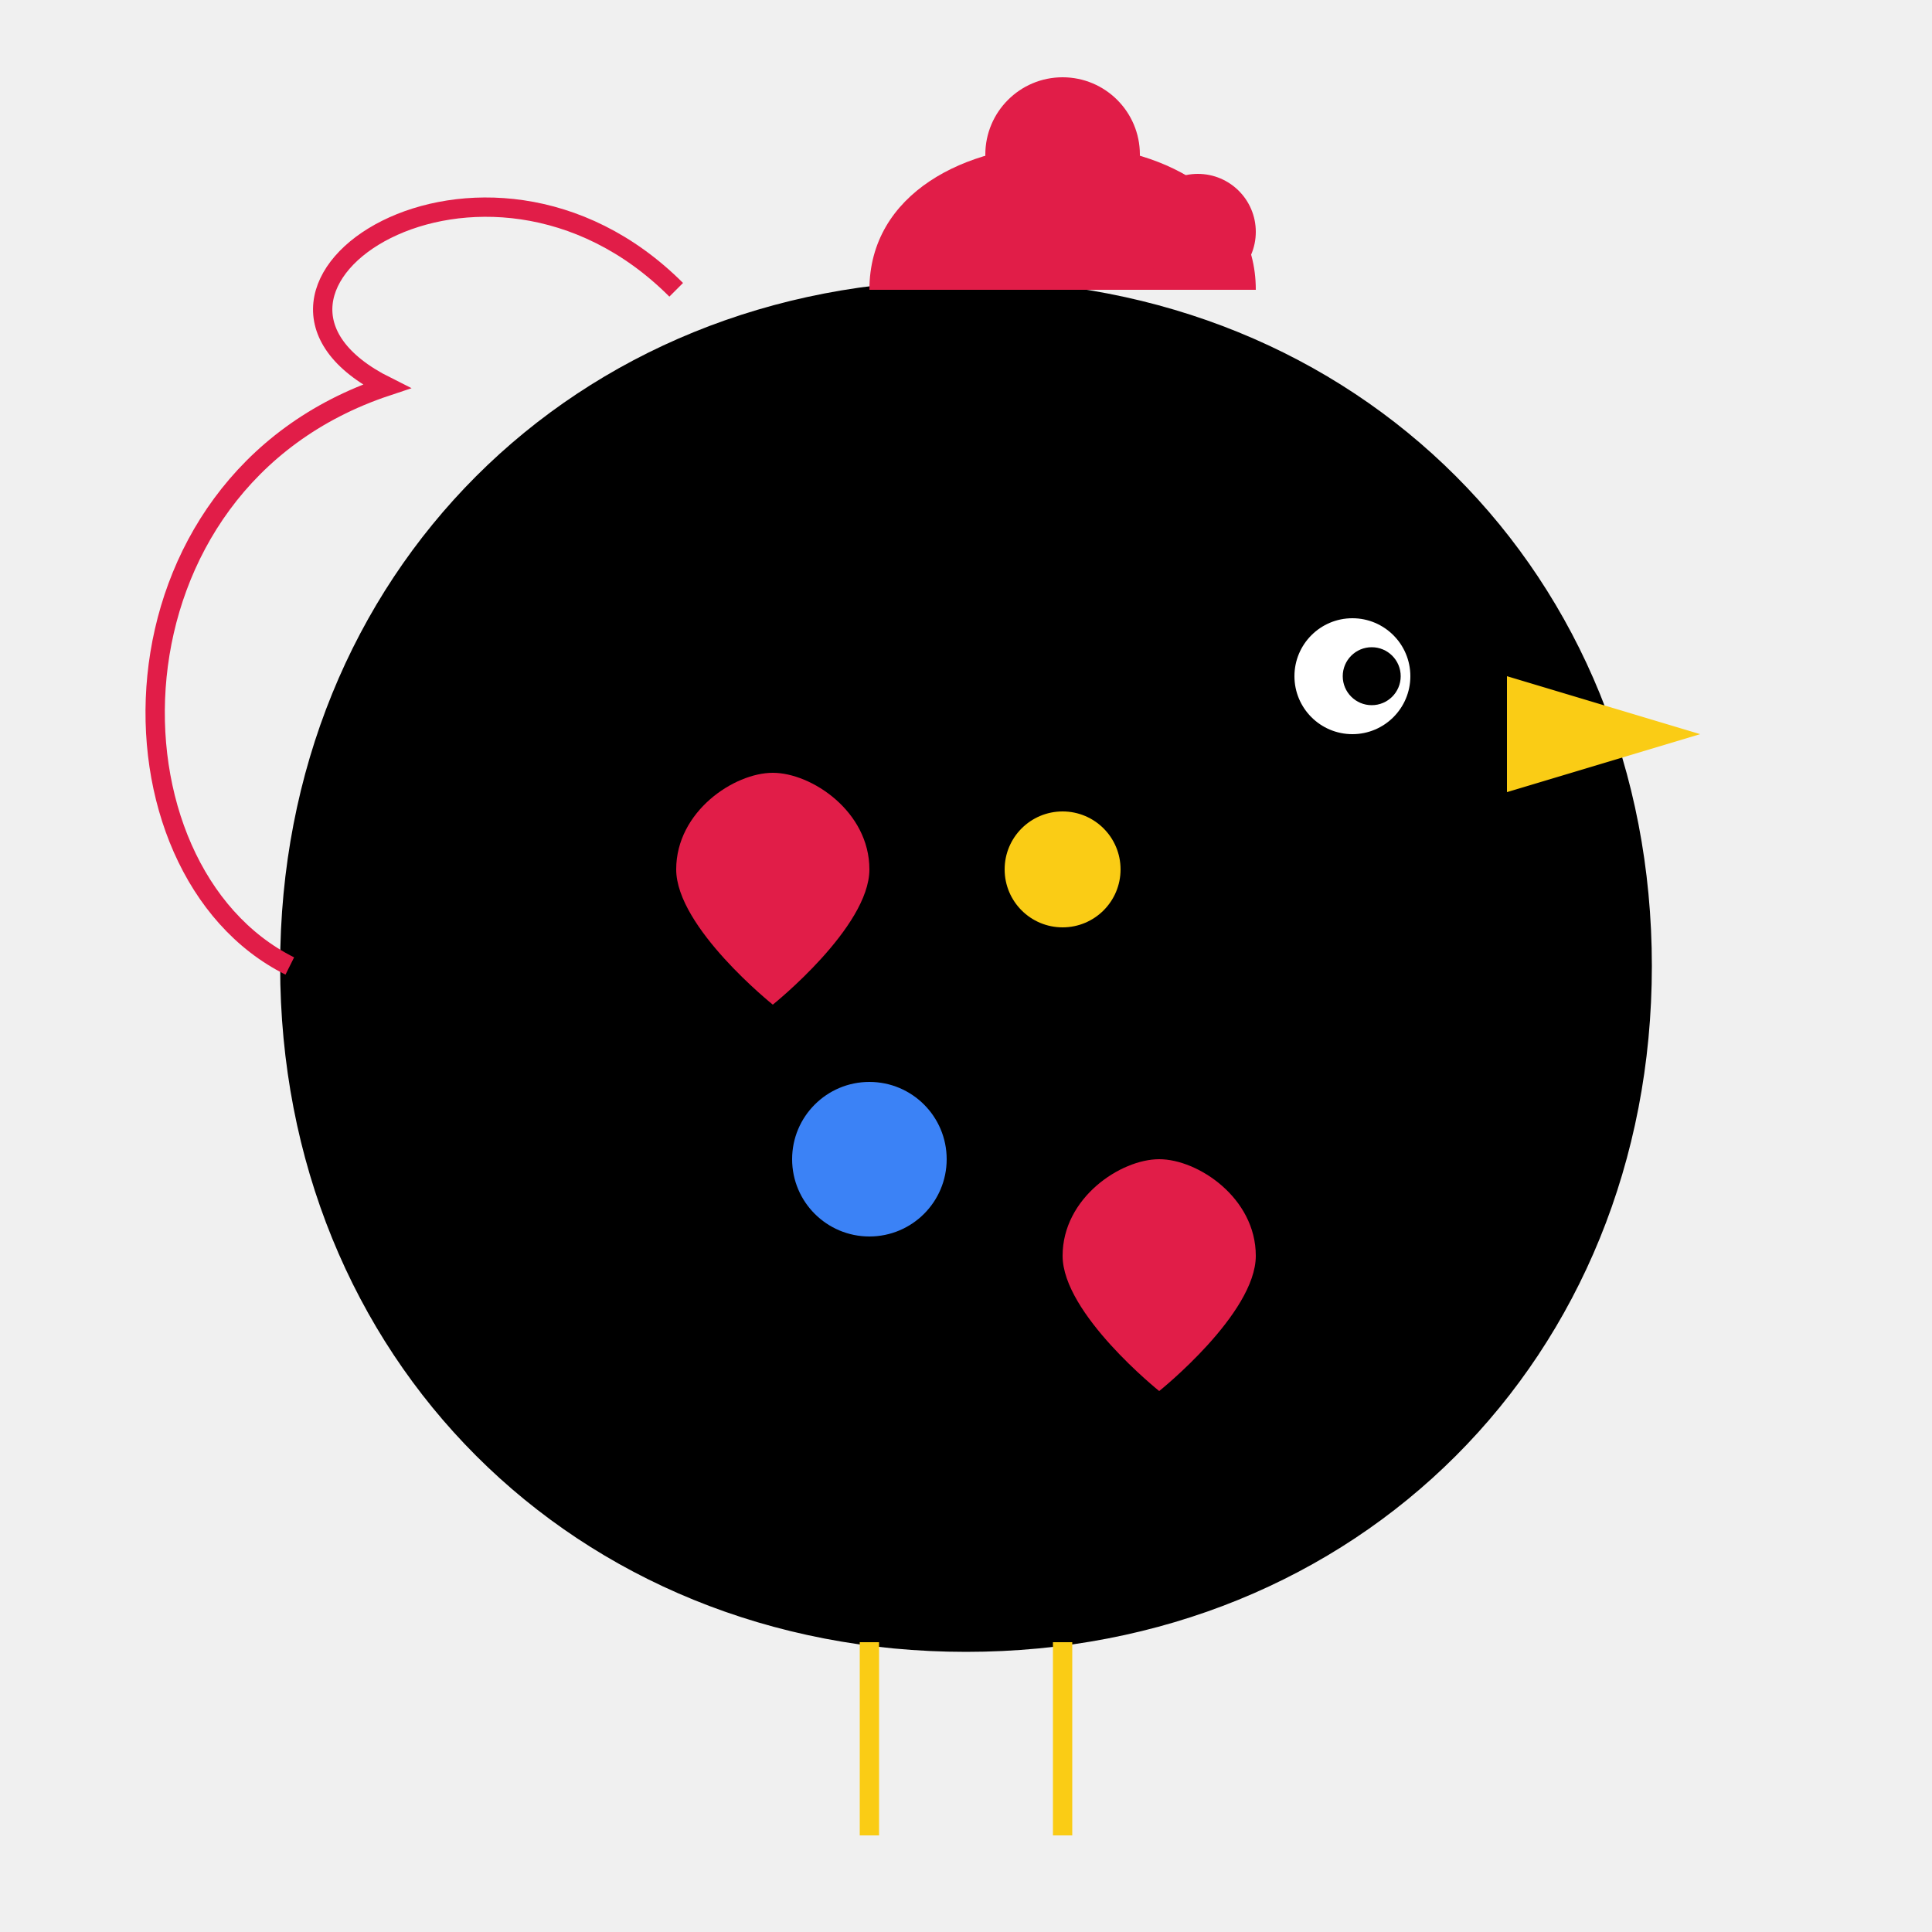
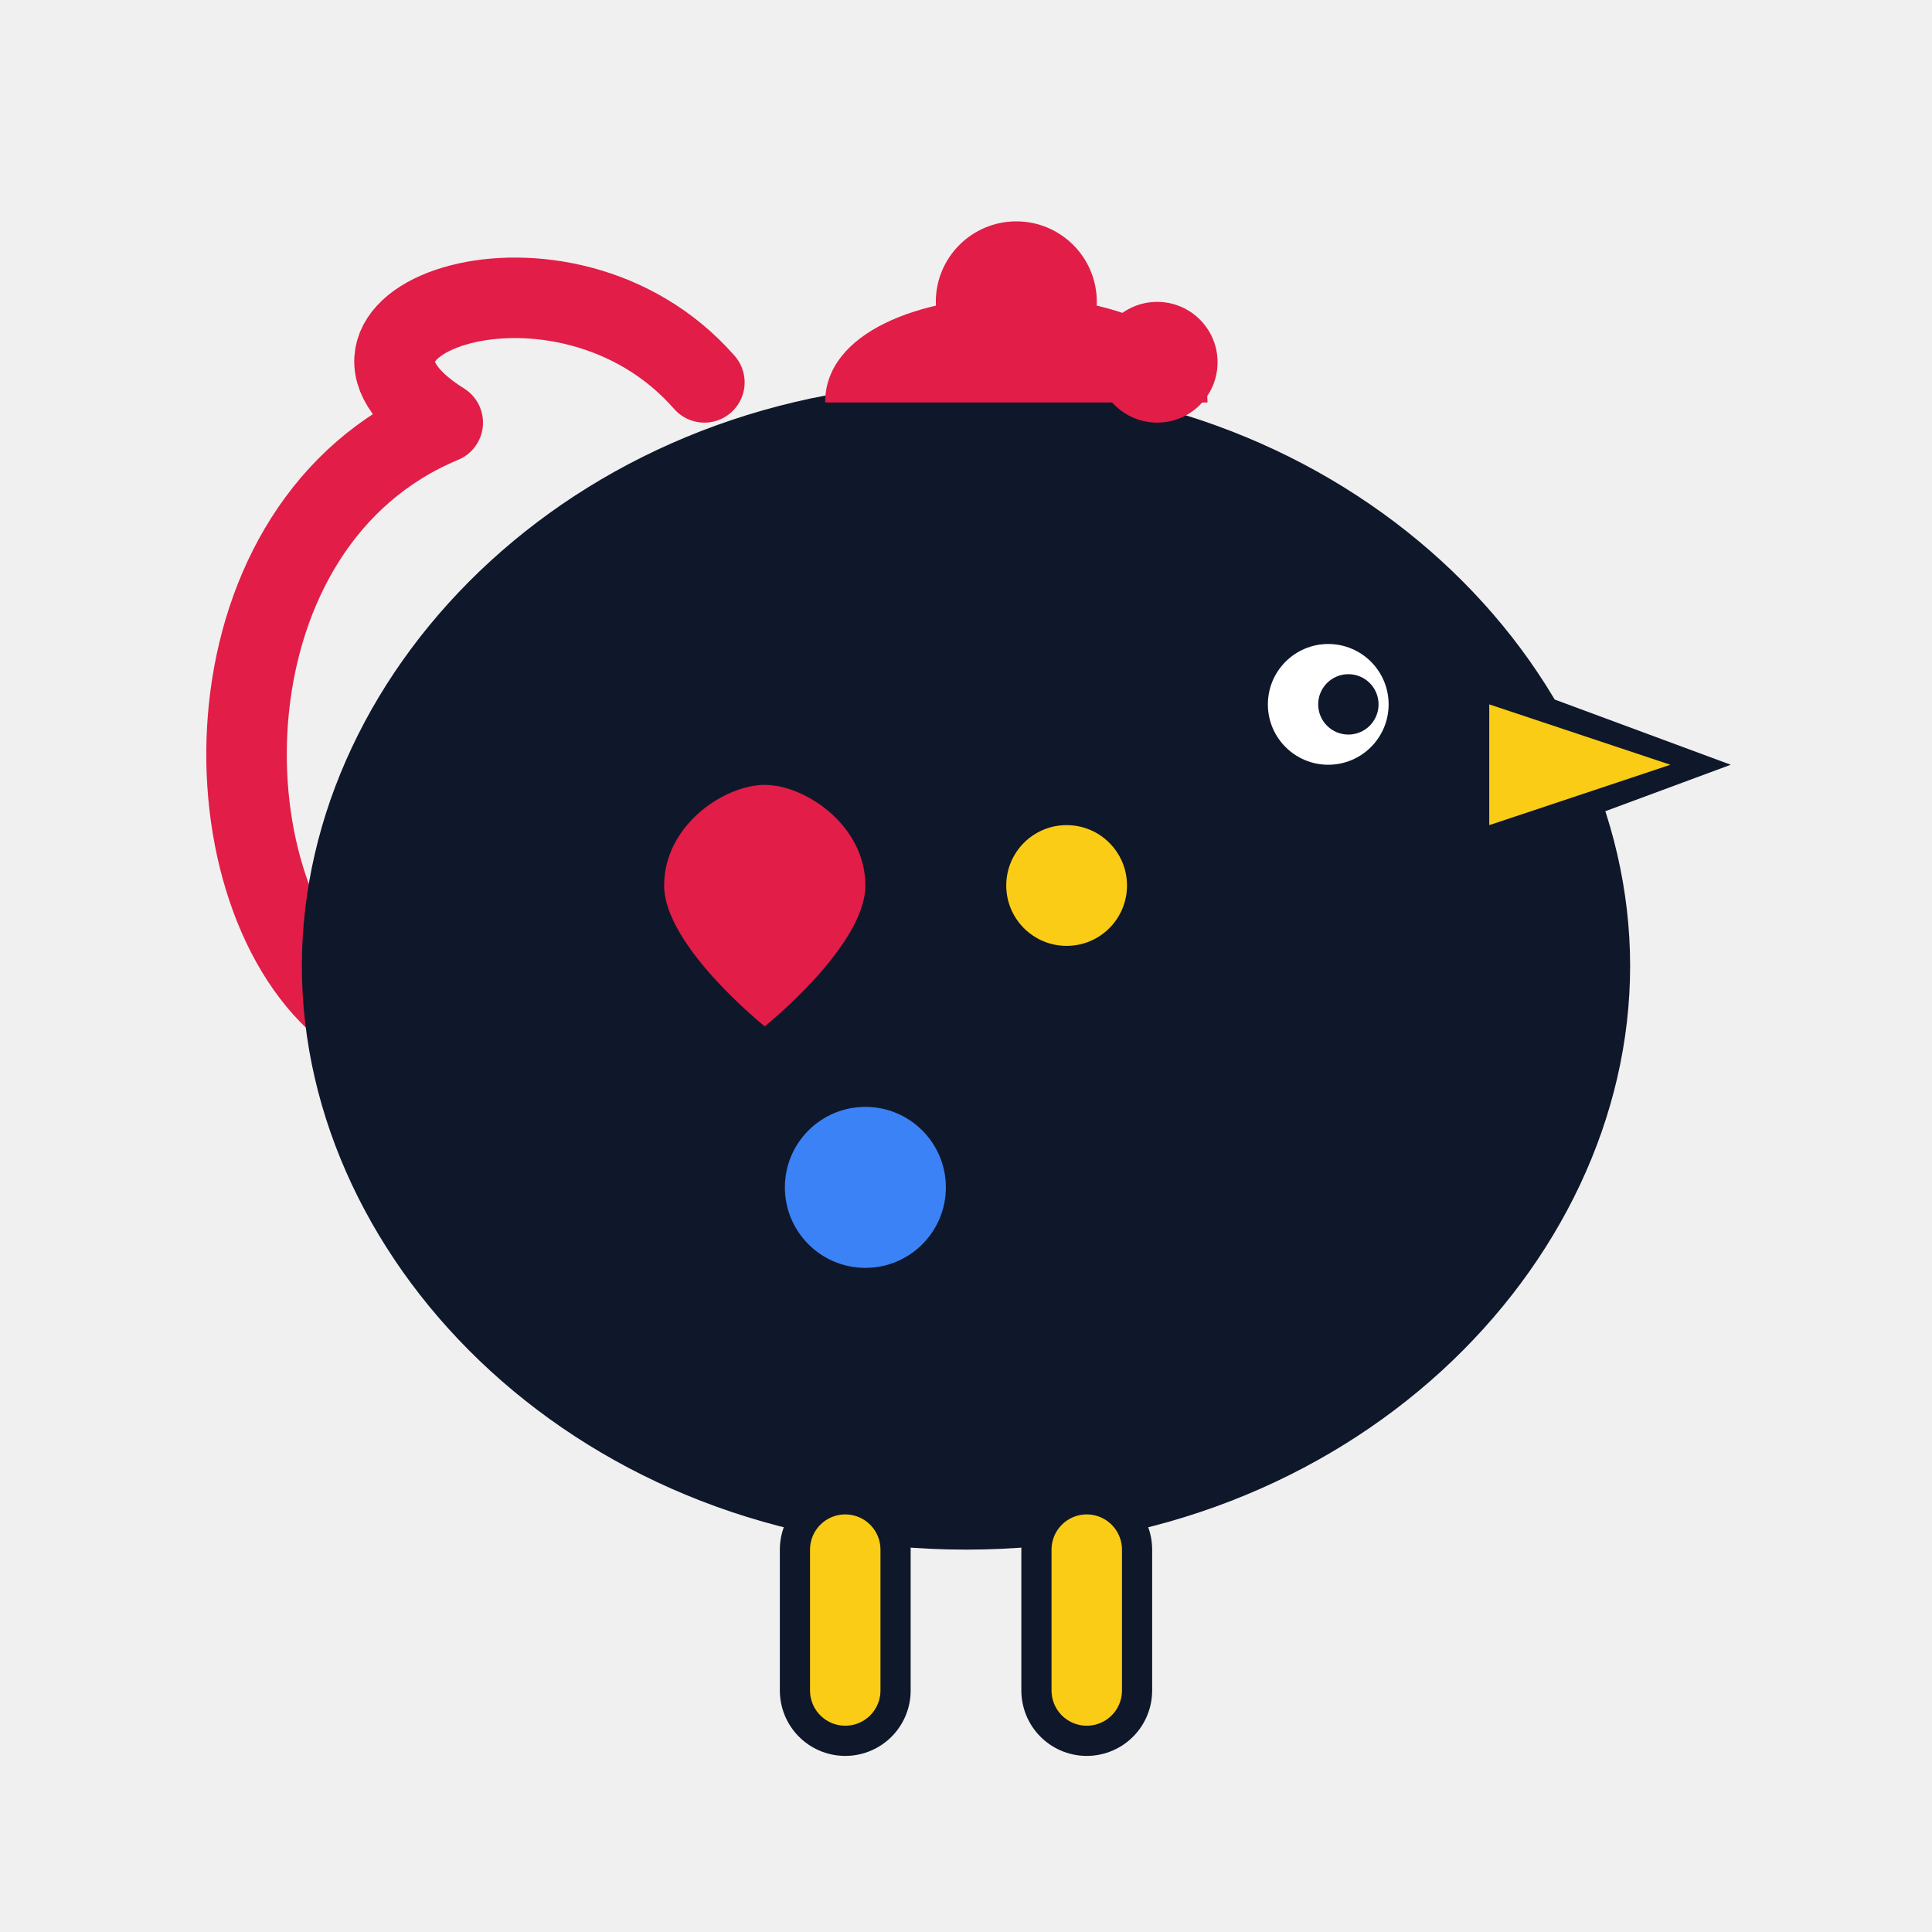
- <svg xmlns="http://www.w3.org/2000/svg" viewBox="0 0 100 100">
-   {/* Body */}
-   <path d="M50 85C30 85 15 70 15 50C15 30 30 15 50 15C70 15 85 30 85 50C85 70 70 85 50 85Z" fill="#000000" stroke="#000" strokeWidth="2" />
-   {/* Tail Feathers */}
-   <path d="M15 50C5 45 5 25 20 20C10 15 25 5 35 15" fill="none" stroke="#E11D48" strokeWidth="4" strokeLinecap="round" />
-   {/* Comb (Crista) */}
-   <path d="M45 15C45 5 65 5 65 15" fill="#E11D48" />
-   <circle cx="55" cy="8" r="4" fill="#E11D48" />
-   <circle cx="62" cy="12" r="3" fill="#E11D48" />
-   {/* Beak */}
-   <path d="M78 35L88 38L78 41Z" fill="#FACC15" />
-   {/* Eye */}
-   <circle cx="70" cy="35" r="3" fill="white" />
-   <circle cx="71" cy="35" r="1.5" fill="black" />
-   {/* Iconic Hearts/Dots */}
-   <path d="M35 45C35 42 38 40 40 40C42 40 45 42 45 45C45 48 40 52 40 52C40 52 35 48 35 45Z" fill="#E11D48" />
-   <circle cx="55" cy="45" r="3" fill="#FACC15" />
-   <circle cx="45" cy="60" r="4" fill="#3B82F6" />
-   <path d="M55 65C55 62 58 60 60 60C62 60 65 62 65 65C65 68 60 72 60 72C60 72 55 68 55 65Z" fill="#E11D48" />
-   {/* Legs */}
-   <path d="M45 85V95M55 85V95" stroke="#FACC15" strokeWidth="3" strokeLinecap="round" />
+ <svg xmlns="http://www.w3.org/2000/svg" viewBox="0 0 192 192" role="img" aria-label="Multi Lingo AI">
+   <path d="M34 100C20 88 20 52 44 42C28 32 56 22 70 38" fill="none" stroke="#E11D48" stroke-width="8" stroke-linecap="round" stroke-linejoin="round" />
+   <path d="M96 154C58 154 30 126 30 96C30 66 58 38 96 38C134 38 162 66 162 96C162 126 134 154 96 154Z" fill="#0F172A" />
+   <path d="M82 40C82 26 120 26 120 40Z" fill="#E11D48" />
+   <circle cx="101" cy="30" r="8" fill="#E11D48" />
+   <circle cx="115" cy="36" r="6" fill="#E11D48" />
+   <path d="M145 66L172 76L145 86Z" fill="#0F172A" />
+   <path d="M148 70L166 76L148 82Z" fill="#FACC15" />
+   <circle cx="132" cy="70" r="6" fill="#FFFFFF" />
+   <circle cx="134" cy="70" r="3" fill="#0F172A" />
+   <path d="M66 88C66 82 72 78 76 78C80 78 86 82 86 88C86 94 76 102 76 102C76 102 66 94 66 88Z" fill="#E11D48" />
+   <circle cx="106" cy="88" r="6" fill="#FACC15" />
+   <circle cx="86" cy="118" r="8" fill="#3B82F6" />
+   <path d="M84 154V168M108 154V168" stroke="#0F172A" stroke-width="13" stroke-linecap="round" />
+   <path d="M84 154V168M108 154V168" stroke="#FACC15" stroke-width="7" stroke-linecap="round" />
</svg>
